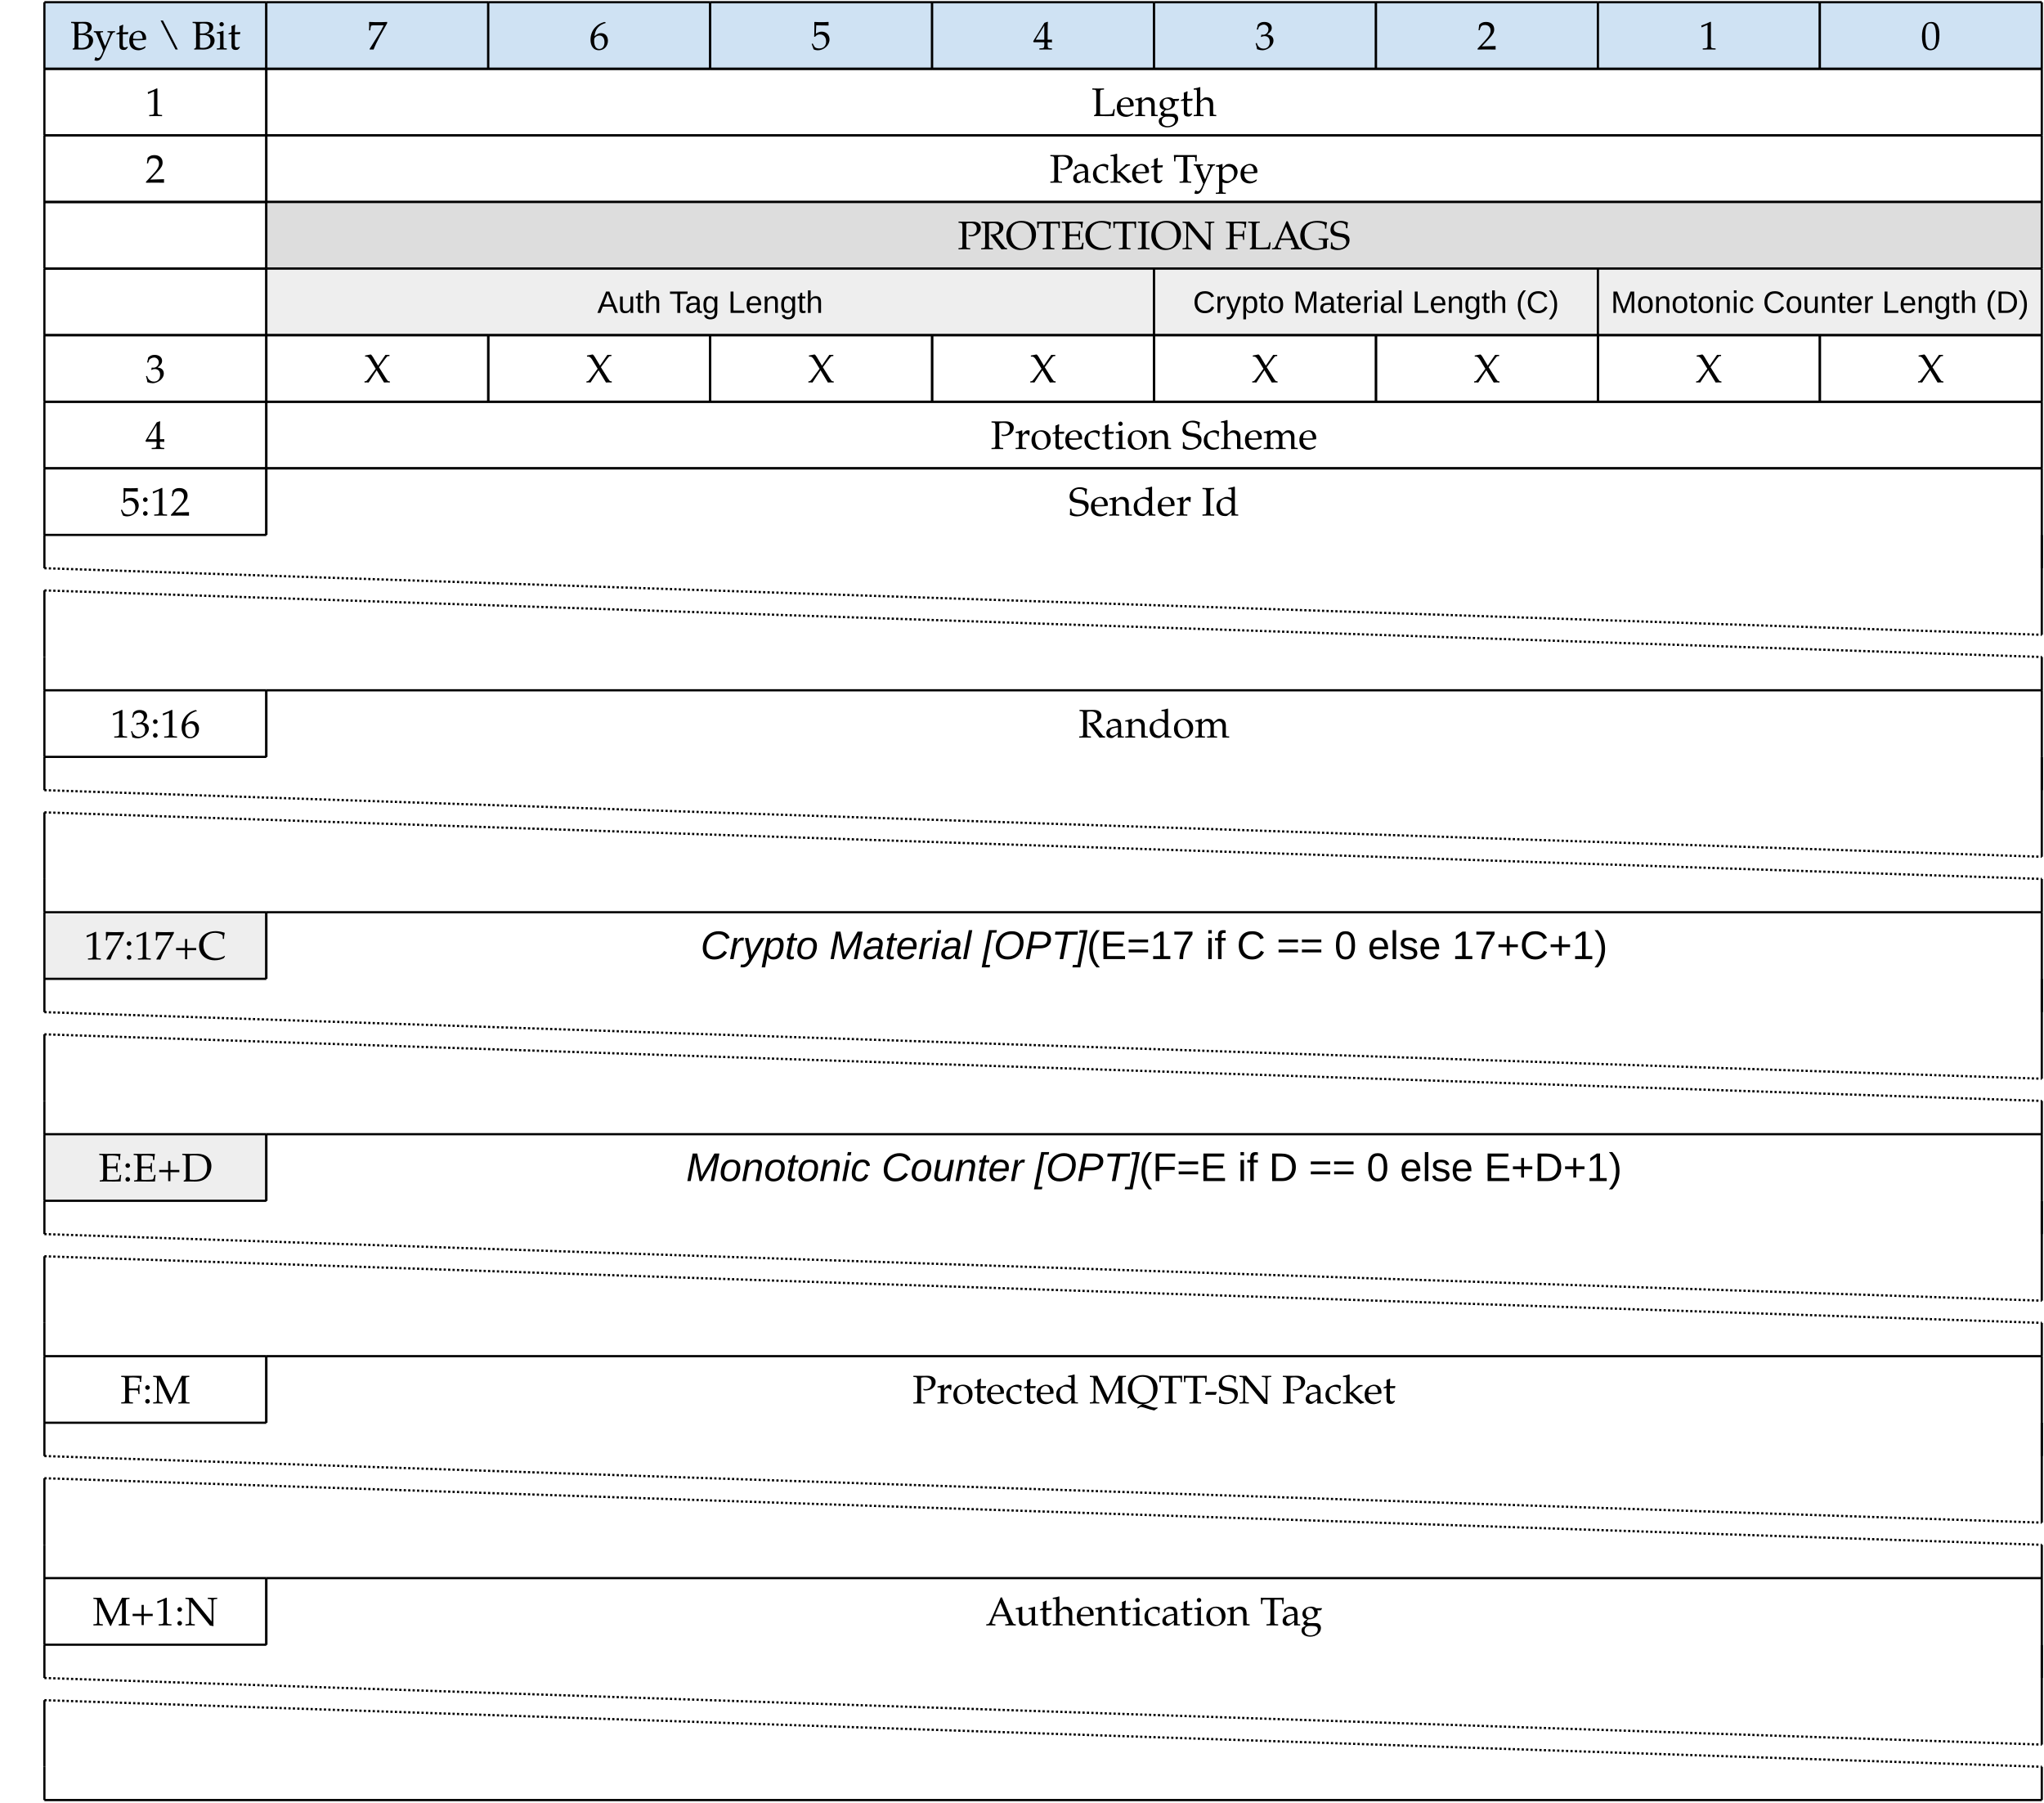
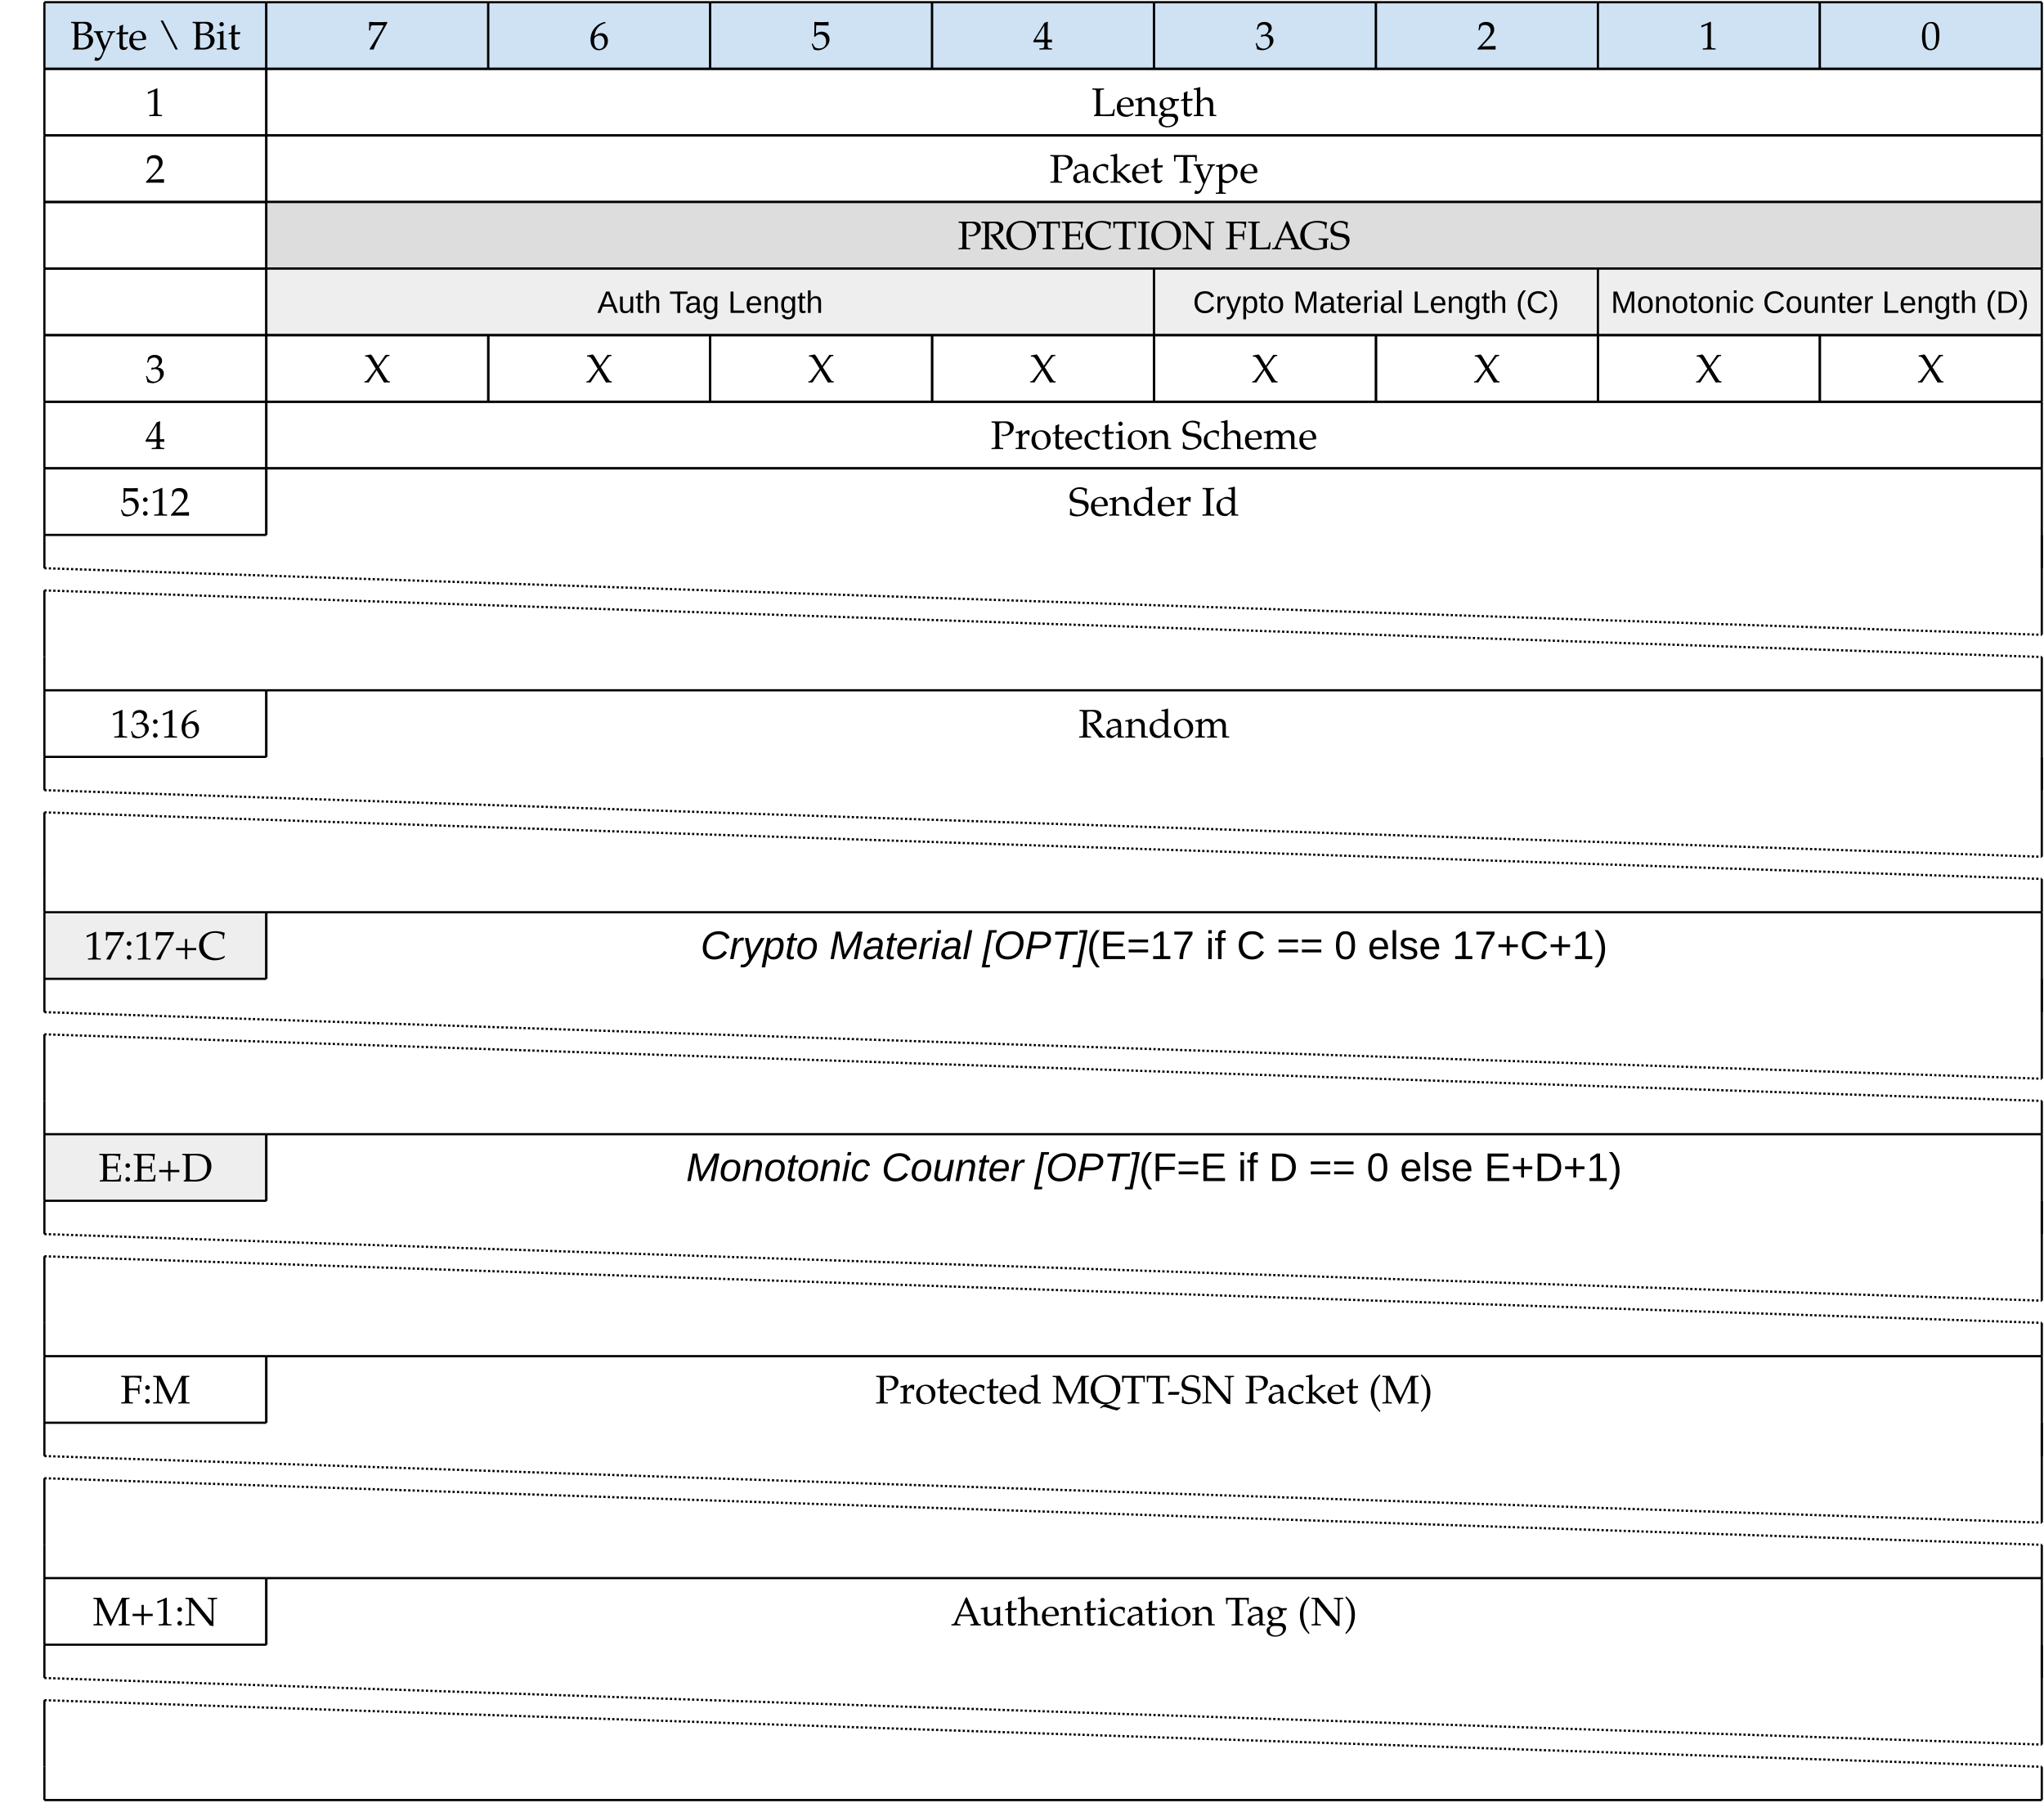
<svg xmlns="http://www.w3.org/2000/svg" version="1.0" width="921" height="812" viewBox="0 0 921 812">
  <rect x="20" y="1" height="30" width="100" fill="#cfe2f3" />
  <line x1="20" y1="1" x2="120" y2="1" stroke="#000000" stroke-width="1" />
  <line x1="20" y1="31" x2="120" y2="31" stroke="#000000" stroke-width="1" />
  <line x1="120" y1="1" x2="120" y2="31" stroke="#000000" stroke-width="1" />
  <line x1="20" y1="1" x2="20" y2="31" stroke="#000000" stroke-width="1" />
  <text font-size="18" font-family="Palatino, Georgia, Times New Roman, serif" x="70" y="17" text-anchor="middle" dominant-baseline="middle">Byte \ Bit</text>
  <rect x="120" y="1" height="30" width="100" fill="#cfe2f3" />
  <line x1="120" y1="1" x2="220" y2="1" stroke="#000000" stroke-width="1" />
  <line x1="120" y1="31" x2="220" y2="31" stroke="#000000" stroke-width="1" />
  <line x1="220" y1="1" x2="220" y2="31" stroke="#000000" stroke-width="1" />
  <line x1="120" y1="1" x2="120" y2="31" stroke="#000000" stroke-width="1" />
  <text font-size="18" font-family="Palatino, Georgia, Times New Roman, serif" x="170" y="17" text-anchor="middle" dominant-baseline="middle">7</text>
  <rect x="220" y="1" height="30" width="100" fill="#cfe2f3" />
  <line x1="220" y1="1" x2="320" y2="1" stroke="#000000" stroke-width="1" />
  <line x1="220" y1="31" x2="320" y2="31" stroke="#000000" stroke-width="1" />
  <line x1="320" y1="1" x2="320" y2="31" stroke="#000000" stroke-width="1" />
  <line x1="220" y1="1" x2="220" y2="31" stroke="#000000" stroke-width="1" />
  <text font-size="18" font-family="Palatino, Georgia, Times New Roman, serif" x="270" y="17" text-anchor="middle" dominant-baseline="middle">6</text>
  <rect x="320" y="1" height="30" width="100" fill="#cfe2f3" />
  <line x1="320" y1="1" x2="420" y2="1" stroke="#000000" stroke-width="1" />
  <line x1="320" y1="31" x2="420" y2="31" stroke="#000000" stroke-width="1" />
  <line x1="420" y1="1" x2="420" y2="31" stroke="#000000" stroke-width="1" />
  <line x1="320" y1="1" x2="320" y2="31" stroke="#000000" stroke-width="1" />
  <text font-size="18" font-family="Palatino, Georgia, Times New Roman, serif" x="370" y="17" text-anchor="middle" dominant-baseline="middle">5</text>
  <rect x="420" y="1" height="30" width="100" fill="#cfe2f3" />
  <line x1="420" y1="1" x2="520" y2="1" stroke="#000000" stroke-width="1" />
  <line x1="420" y1="31" x2="520" y2="31" stroke="#000000" stroke-width="1" />
  <line x1="520" y1="1" x2="520" y2="31" stroke="#000000" stroke-width="1" />
  <line x1="420" y1="1" x2="420" y2="31" stroke="#000000" stroke-width="1" />
  <text font-size="18" font-family="Palatino, Georgia, Times New Roman, serif" x="470" y="17" text-anchor="middle" dominant-baseline="middle">4</text>
  <rect x="520" y="1" height="30" width="100" fill="#cfe2f3" />
  <line x1="520" y1="1" x2="620" y2="1" stroke="#000000" stroke-width="1" />
  <line x1="520" y1="31" x2="620" y2="31" stroke="#000000" stroke-width="1" />
  <line x1="620" y1="1" x2="620" y2="31" stroke="#000000" stroke-width="1" />
  <line x1="520" y1="1" x2="520" y2="31" stroke="#000000" stroke-width="1" />
  <text font-size="18" font-family="Palatino, Georgia, Times New Roman, serif" x="570" y="17" text-anchor="middle" dominant-baseline="middle">3</text>
  <rect x="620" y="1" height="30" width="100" fill="#cfe2f3" />
  <line x1="620" y1="1" x2="720" y2="1" stroke="#000000" stroke-width="1" />
  <line x1="620" y1="31" x2="720" y2="31" stroke="#000000" stroke-width="1" />
  <line x1="720" y1="1" x2="720" y2="31" stroke="#000000" stroke-width="1" />
  <line x1="620" y1="1" x2="620" y2="31" stroke="#000000" stroke-width="1" />
  <text font-size="18" font-family="Palatino, Georgia, Times New Roman, serif" x="670" y="17" text-anchor="middle" dominant-baseline="middle">2</text>
  <rect x="720" y="1" height="30" width="100" fill="#cfe2f3" />
  <line x1="720" y1="1" x2="820" y2="1" stroke="#000000" stroke-width="1" />
  <line x1="720" y1="31" x2="820" y2="31" stroke="#000000" stroke-width="1" />
  <line x1="820" y1="1" x2="820" y2="31" stroke="#000000" stroke-width="1" />
  <line x1="720" y1="1" x2="720" y2="31" stroke="#000000" stroke-width="1" />
  <text font-size="18" font-family="Palatino, Georgia, Times New Roman, serif" x="770" y="17" text-anchor="middle" dominant-baseline="middle">1</text>
  <rect x="820" y="1" height="30" width="100" fill="#cfe2f3" />
  <line x1="820" y1="1" x2="920" y2="1" stroke="#000000" stroke-width="1" />
  <line x1="820" y1="31" x2="920" y2="31" stroke="#000000" stroke-width="1" />
  <line x1="920" y1="1" x2="920" y2="31" stroke="#000000" stroke-width="1" />
  <line x1="820" y1="1" x2="820" y2="31" stroke="#000000" stroke-width="1" />
  <text font-size="18" font-family="Palatino, Georgia, Times New Roman, serif" x="870" y="17" text-anchor="middle" dominant-baseline="middle">0</text>
  <text font-size="18" font-family="Palatino, Georgia, Times New Roman, serif" x="15" y="16" text-anchor="end"> </text>
  <text font-size="18" font-family="Palatino, Georgia, Times New Roman, serif" x="15" y="46" text-anchor="end"> </text>
  <line x1="20" y1="31" x2="120" y2="31" stroke="#000000" stroke-width="1" />
  <line x1="20" y1="61" x2="120" y2="61" stroke="#000000" stroke-width="1" />
  <line x1="120" y1="31" x2="120" y2="61" stroke="#000000" stroke-width="1" />
  <line x1="20" y1="31" x2="20" y2="61" stroke="#000000" stroke-width="1" />
  <text font-size="18" font-family="Palatino, Georgia, Times New Roman, serif" x="70" y="47" text-anchor="middle" dominant-baseline="middle">1</text>
  <line x1="120" y1="31" x2="920" y2="31" stroke="#000000" stroke-width="1" />
  <line x1="120" y1="61" x2="920" y2="61" stroke="#000000" stroke-width="1" />
  <line x1="920" y1="31" x2="920" y2="61" stroke="#000000" stroke-width="1" />
  <line x1="120" y1="31" x2="120" y2="61" stroke="#000000" stroke-width="1" />
  <text font-size="18" font-family="Palatino, Georgia, Times New Roman, serif" x="520" y="47" text-anchor="middle" dominant-baseline="middle">Length</text>
  <text font-size="18" font-family="Palatino, Georgia, Times New Roman, serif" x="15" y="76" text-anchor="end"> </text>
  <line x1="20" y1="61" x2="120" y2="61" stroke="#000000" stroke-width="1" />
  <line x1="20" y1="91" x2="120" y2="91" stroke="#000000" stroke-width="1" />
  <line x1="120" y1="61" x2="120" y2="91" stroke="#000000" stroke-width="1" />
  <line x1="20" y1="61" x2="20" y2="91" stroke="#000000" stroke-width="1" />
  <text font-size="18" font-family="Palatino, Georgia, Times New Roman, serif" x="70" y="77" text-anchor="middle" dominant-baseline="middle">2</text>
  <line x1="120" y1="61" x2="920" y2="61" stroke="#000000" stroke-width="1" />
  <line x1="120" y1="91" x2="920" y2="91" stroke="#000000" stroke-width="1" />
  <line x1="920" y1="61" x2="920" y2="91" stroke="#000000" stroke-width="1" />
  <line x1="120" y1="61" x2="120" y2="91" stroke="#000000" stroke-width="1" />
  <text font-size="18" font-family="Palatino, Georgia, Times New Roman, serif" x="520" y="77" text-anchor="middle" dominant-baseline="middle">Packet Type</text>
  <text font-size="18" font-family="Palatino, Georgia, Times New Roman, serif" x="15" y="106" text-anchor="end"> </text>
  <line x1="20" y1="91" x2="120" y2="91" stroke="#000000" stroke-width="1" />
  <line x1="20" y1="121" x2="120" y2="121" stroke="#000000" stroke-width="1" />
  <line x1="120" y1="91" x2="120" y2="121" stroke="#000000" stroke-width="1" />
  <line x1="20" y1="91" x2="20" y2="121" stroke="#000000" stroke-width="1" />
  <rect x="120" y="91" height="30" width="800" fill="#dddddd" />
  <line x1="120" y1="91" x2="920" y2="91" stroke="#000000" stroke-width="1" />
  <line x1="120" y1="121" x2="920" y2="121" stroke="#000000" stroke-width="1" />
  <line x1="920" y1="91" x2="920" y2="121" stroke="#000000" stroke-width="1" />
  <line x1="120" y1="91" x2="120" y2="121" stroke="#000000" stroke-width="1" />
  <text font-size="18" font-family="Palatino, Georgia, Times New Roman, serif" x="520" y="107" text-anchor="middle" dominant-baseline="middle">PROTECTION FLAGS</text>
  <text font-size="18" font-family="Palatino, Georgia, Times New Roman, serif" x="15" y="136" text-anchor="end"> </text>
  <line x1="20" y1="121" x2="120" y2="121" stroke="#000000" stroke-width="1" />
  <line x1="20" y1="151" x2="120" y2="151" stroke="#000000" stroke-width="1" />
  <line x1="120" y1="121" x2="120" y2="151" stroke="#000000" stroke-width="1" />
  <line x1="20" y1="121" x2="20" y2="151" stroke="#000000" stroke-width="1" />
  <rect x="120" y="121" height="30" width="400" fill="#eeeeee" />
  <line x1="120" y1="121" x2="520" y2="121" stroke="#000000" stroke-width="1" />
  <line x1="120" y1="151" x2="520" y2="151" stroke="#000000" stroke-width="1" />
  <line x1="520" y1="121" x2="520" y2="151" stroke="#000000" stroke-width="1" />
  <line x1="120" y1="121" x2="120" y2="151" stroke="#000000" stroke-width="1" />
  <text font-size="14" font-family="Arial" x="320" y="137" text-anchor="middle" dominant-baseline="middle">Auth Tag Length</text>
  <rect x="520" y="121" height="30" width="200" fill="#eeeeee" />
  <line x1="520" y1="121" x2="720" y2="121" stroke="#000000" stroke-width="1" />
  <line x1="520" y1="151" x2="720" y2="151" stroke="#000000" stroke-width="1" />
  <line x1="720" y1="121" x2="720" y2="151" stroke="#000000" stroke-width="1" />
  <line x1="520" y1="121" x2="520" y2="151" stroke="#000000" stroke-width="1" />
  <text font-size="14" font-family="Arial" x="620" y="137" text-anchor="middle" dominant-baseline="middle">Crypto Material Length (C)</text>
  <rect x="720" y="121" height="30" width="200" fill="#eeeeee" />
  <line x1="720" y1="121" x2="920" y2="121" stroke="#000000" stroke-width="1" />
  <line x1="720" y1="151" x2="920" y2="151" stroke="#000000" stroke-width="1" />
  <line x1="920" y1="121" x2="920" y2="151" stroke="#000000" stroke-width="1" />
  <line x1="720" y1="121" x2="720" y2="151" stroke="#000000" stroke-width="1" />
  <text font-size="14" font-family="Arial" x="820" y="137" text-anchor="middle" dominant-baseline="middle">Monotonic Counter Length (D)</text>
  <text font-size="18" font-family="Palatino, Georgia, Times New Roman, serif" x="15" y="166" text-anchor="end"> </text>
  <line x1="20" y1="151" x2="120" y2="151" stroke="#000000" stroke-width="1" />
  <line x1="20" y1="181" x2="120" y2="181" stroke="#000000" stroke-width="1" />
  <line x1="120" y1="151" x2="120" y2="181" stroke="#000000" stroke-width="1" />
  <line x1="20" y1="151" x2="20" y2="181" stroke="#000000" stroke-width="1" />
  <text font-size="18" font-family="Palatino, Georgia, Times New Roman, serif" x="70" y="167" text-anchor="middle" dominant-baseline="middle">3</text>
  <line x1="120" y1="151" x2="220" y2="151" stroke="#000000" stroke-width="1" />
  <line x1="120" y1="181" x2="220" y2="181" stroke="#000000" stroke-width="1" />
  <line x1="220" y1="151" x2="220" y2="181" stroke="#000000" stroke-width="1" />
  <line x1="120" y1="151" x2="120" y2="181" stroke="#000000" stroke-width="1" />
  <text font-size="18" font-family="Palatino, Georgia, Times New Roman, serif" x="170" y="167" text-anchor="middle" dominant-baseline="middle">X</text>
  <line x1="220" y1="151" x2="320" y2="151" stroke="#000000" stroke-width="1" />
  <line x1="220" y1="181" x2="320" y2="181" stroke="#000000" stroke-width="1" />
  <line x1="320" y1="151" x2="320" y2="181" stroke="#000000" stroke-width="1" />
  <line x1="220" y1="151" x2="220" y2="181" stroke="#000000" stroke-width="1" />
  <text font-size="18" font-family="Palatino, Georgia, Times New Roman, serif" x="270" y="167" text-anchor="middle" dominant-baseline="middle">X</text>
  <line x1="320" y1="151" x2="420" y2="151" stroke="#000000" stroke-width="1" />
  <line x1="320" y1="181" x2="420" y2="181" stroke="#000000" stroke-width="1" />
  <line x1="420" y1="151" x2="420" y2="181" stroke="#000000" stroke-width="1" />
  <line x1="320" y1="151" x2="320" y2="181" stroke="#000000" stroke-width="1" />
  <text font-size="18" font-family="Palatino, Georgia, Times New Roman, serif" x="370" y="167" text-anchor="middle" dominant-baseline="middle">X</text>
  <line x1="420" y1="151" x2="520" y2="151" stroke="#000000" stroke-width="1" />
  <line x1="420" y1="181" x2="520" y2="181" stroke="#000000" stroke-width="1" />
  <line x1="520" y1="151" x2="520" y2="181" stroke="#000000" stroke-width="1" />
  <line x1="420" y1="151" x2="420" y2="181" stroke="#000000" stroke-width="1" />
  <text font-size="18" font-family="Palatino, Georgia, Times New Roman, serif" x="470" y="167" text-anchor="middle" dominant-baseline="middle">X</text>
  <line x1="520" y1="151" x2="620" y2="151" stroke="#000000" stroke-width="1" />
  <line x1="520" y1="181" x2="620" y2="181" stroke="#000000" stroke-width="1" />
  <line x1="620" y1="151" x2="620" y2="181" stroke="#000000" stroke-width="1" />
  <line x1="520" y1="151" x2="520" y2="181" stroke="#000000" stroke-width="1" />
  <text font-size="18" font-family="Palatino, Georgia, Times New Roman, serif" x="570" y="167" text-anchor="middle" dominant-baseline="middle">X</text>
  <line x1="620" y1="151" x2="720" y2="151" stroke="#000000" stroke-width="1" />
  <line x1="620" y1="181" x2="720" y2="181" stroke="#000000" stroke-width="1" />
  <line x1="720" y1="151" x2="720" y2="181" stroke="#000000" stroke-width="1" />
  <line x1="620" y1="151" x2="620" y2="181" stroke="#000000" stroke-width="1" />
  <text font-size="18" font-family="Palatino, Georgia, Times New Roman, serif" x="670" y="167" text-anchor="middle" dominant-baseline="middle">X</text>
  <line x1="720" y1="151" x2="820" y2="151" stroke="#000000" stroke-width="1" />
  <line x1="720" y1="181" x2="820" y2="181" stroke="#000000" stroke-width="1" />
  <line x1="820" y1="151" x2="820" y2="181" stroke="#000000" stroke-width="1" />
  <line x1="720" y1="151" x2="720" y2="181" stroke="#000000" stroke-width="1" />
  <text font-size="18" font-family="Palatino, Georgia, Times New Roman, serif" x="770" y="167" text-anchor="middle" dominant-baseline="middle">X</text>
  <line x1="820" y1="151" x2="920" y2="151" stroke="#000000" stroke-width="1" />
  <line x1="820" y1="181" x2="920" y2="181" stroke="#000000" stroke-width="1" />
  <line x1="920" y1="151" x2="920" y2="181" stroke="#000000" stroke-width="1" />
  <line x1="820" y1="151" x2="820" y2="181" stroke="#000000" stroke-width="1" />
  <text font-size="18" font-family="Palatino, Georgia, Times New Roman, serif" x="870" y="167" text-anchor="middle" dominant-baseline="middle">X</text>
  <text font-size="18" font-family="Palatino, Georgia, Times New Roman, serif" x="15" y="196" text-anchor="end"> </text>
  <line x1="20" y1="181" x2="120" y2="181" stroke="#000000" stroke-width="1" />
  <line x1="20" y1="211" x2="120" y2="211" stroke="#000000" stroke-width="1" />
  <line x1="120" y1="181" x2="120" y2="211" stroke="#000000" stroke-width="1" />
  <line x1="20" y1="181" x2="20" y2="211" stroke="#000000" stroke-width="1" />
  <text font-size="18" font-family="Palatino, Georgia, Times New Roman, serif" x="70" y="197" text-anchor="middle" dominant-baseline="middle">4</text>
  <line x1="120" y1="181" x2="920" y2="181" stroke="#000000" stroke-width="1" />
  <line x1="120" y1="211" x2="920" y2="211" stroke="#000000" stroke-width="1" />
  <line x1="920" y1="181" x2="920" y2="211" stroke="#000000" stroke-width="1" />
  <line x1="120" y1="181" x2="120" y2="211" stroke="#000000" stroke-width="1" />
  <text font-size="18" font-family="Palatino, Georgia, Times New Roman, serif" x="520" y="197" text-anchor="middle" dominant-baseline="middle">Protection Scheme</text>
  <text font-size="18" font-family="Palatino, Georgia, Times New Roman, serif" x="15" y="226" text-anchor="end"> </text>
  <line x1="20" y1="211" x2="120" y2="211" stroke="#000000" stroke-width="1" />
  <line x1="20" y1="241" x2="120" y2="241" stroke="#000000" stroke-width="1" />
  <line x1="120" y1="211" x2="120" y2="241" stroke="#000000" stroke-width="1" />
  <line x1="20" y1="211" x2="20" y2="241" stroke="#000000" stroke-width="1" />
  <text font-size="18" font-family="Palatino, Georgia, Times New Roman, serif" x="70" y="227" text-anchor="middle" dominant-baseline="middle">5:12</text>
  <line x1="120" y1="211" x2="920" y2="211" stroke="#000000" stroke-width="1" />
  <line x1="920" y1="211" x2="920" y2="241" stroke="#000000" stroke-width="1" />
  <line x1="120" y1="211" x2="120" y2="241" stroke="#000000" stroke-width="1" />
  <text font-size="18" font-family="Palatino, Georgia, Times New Roman, serif" x="520" y="227" text-anchor="middle" dominant-baseline="middle">Sender Id</text>
  <text font-size="18" font-family="Palatino, Georgia, Times New Roman, serif" x="15" y="256" text-anchor="end"> </text>
  <line x1="20" y1="241" x2="20" y2="256" stroke="#000000" stroke-width="1" />
  <line x1="920" y1="241" x2="920" y2="256" stroke="#000000" stroke-width="1" />
  <line stroke-dasharray="1,1" x1="20" y1="256" x2="920" y2="286" stroke="#000000" stroke-width="1" />
  <line x1="920" y1="241" x2="920" y2="286" stroke="#000000" stroke-width="1" />
  <line stroke-dasharray="1,1" x1="20" y1="266" x2="920" y2="296" stroke="#000000" stroke-width="1" />
  <line x1="20" y1="266" x2="20" y2="296" stroke="#000000" stroke-width="1" />
  <line x1="20" y1="296" x2="20" y2="311" stroke="#000000" stroke-width="1" />
  <line x1="920" y1="296" x2="920" y2="311" stroke="#000000" stroke-width="1" />
  <text font-size="18" font-family="Palatino, Georgia, Times New Roman, serif" x="15" y="326" text-anchor="end"> </text>
  <line x1="20" y1="311" x2="120" y2="311" stroke="#000000" stroke-width="1" />
  <line x1="20" y1="341" x2="120" y2="341" stroke="#000000" stroke-width="1" />
  <line x1="120" y1="311" x2="120" y2="341" stroke="#000000" stroke-width="1" />
  <line x1="20" y1="311" x2="20" y2="341" stroke="#000000" stroke-width="1" />
  <text font-size="18" font-family="Palatino, Georgia, Times New Roman, serif" x="70" y="327" text-anchor="middle" dominant-baseline="middle">13:16</text>
  <line x1="120" y1="311" x2="920" y2="311" stroke="#000000" stroke-width="1" />
  <line x1="920" y1="311" x2="920" y2="341" stroke="#000000" stroke-width="1" />
  <line x1="120" y1="311" x2="120" y2="341" stroke="#000000" stroke-width="1" />
  <text font-size="18" font-family="Palatino, Georgia, Times New Roman, serif" x="520" y="327" text-anchor="middle" dominant-baseline="middle">Random</text>
  <text font-size="18" font-family="Palatino, Georgia, Times New Roman, serif" x="15" y="326" text-anchor="end"> </text>
  <text font-size="18" font-family="Palatino, Georgia, Times New Roman, serif" x="15" y="356" text-anchor="end"> </text>
  <line x1="20" y1="341" x2="20" y2="356" stroke="#000000" stroke-width="1" />
  <line x1="920" y1="341" x2="920" y2="356" stroke="#000000" stroke-width="1" />
  <line stroke-dasharray="1,1" x1="20" y1="356" x2="920" y2="386" stroke="#000000" stroke-width="1" />
  <line x1="920" y1="341" x2="920" y2="386" stroke="#000000" stroke-width="1" />
  <line stroke-dasharray="1,1" x1="20" y1="366" x2="920" y2="396" stroke="#000000" stroke-width="1" />
  <line x1="20" y1="366" x2="20" y2="396" stroke="#000000" stroke-width="1" />
  <line x1="20" y1="396" x2="20" y2="411" stroke="#000000" stroke-width="1" />
  <line x1="920" y1="396" x2="920" y2="411" stroke="#000000" stroke-width="1" />
  <text font-size="18" font-family="Palatino, Georgia, Times New Roman, serif" x="15" y="426" text-anchor="end"> </text>
  <rect x="20" y="411" height="30" width="100" fill="#eeeeee" />
  <line x1="20" y1="411" x2="120" y2="411" stroke="#000000" stroke-width="1" />
  <line x1="20" y1="441" x2="120" y2="441" stroke="#000000" stroke-width="1" />
  <line x1="120" y1="411" x2="120" y2="441" stroke="#000000" stroke-width="1" />
  <line x1="20" y1="411" x2="20" y2="441" stroke="#000000" stroke-width="1" />
  <text font-size="18" font-family="Palatino, Georgia, Times New Roman, serif" x="70" y="427" text-anchor="middle" dominant-baseline="middle">17:17+C</text>
  <line x1="120" y1="411" x2="920" y2="411" stroke="#000000" stroke-width="1" />
  <line x1="920" y1="411" x2="920" y2="441" stroke="#000000" stroke-width="1" />
  <line x1="120" y1="411" x2="120" y2="441" stroke="#000000" stroke-width="1" />
  <text font-style="italic" font-size="18" font-family="Arial" x="520" y="427" text-anchor="middle" dominant-baseline="middle">Crypto Material [OPT]<tspan font-style="normal" font-size="18" font-family="Arial" dominant-baseline="middle"> (E=17 if C == 0 else 17+C+1)</tspan>
  </text>
  <text font-size="18" font-family="Palatino, Georgia, Times New Roman, serif" x="15" y="426" text-anchor="end"> </text>
  <text font-size="18" font-family="Palatino, Georgia, Times New Roman, serif" x="15" y="456" text-anchor="end"> </text>
  <line x1="20" y1="441" x2="20" y2="456" stroke="#000000" stroke-width="1" />
  <line x1="920" y1="441" x2="920" y2="456" stroke="#000000" stroke-width="1" />
  <line stroke-dasharray="1,1" x1="20" y1="456" x2="920" y2="486" stroke="#000000" stroke-width="1" />
  <line x1="920" y1="441" x2="920" y2="486" stroke="#000000" stroke-width="1" />
  <line stroke-dasharray="1,1" x1="20" y1="466" x2="920" y2="496" stroke="#000000" stroke-width="1" />
  <line x1="20" y1="466" x2="20" y2="496" stroke="#000000" stroke-width="1" />
  <line x1="20" y1="496" x2="20" y2="511" stroke="#000000" stroke-width="1" />
  <line x1="920" y1="496" x2="920" y2="511" stroke="#000000" stroke-width="1" />
  <text font-size="18" font-family="Palatino, Georgia, Times New Roman, serif" x="15" y="526" text-anchor="end"> </text>
  <rect x="20" y="511" height="30" width="100" fill="#eeeeee" />
  <line x1="20" y1="511" x2="120" y2="511" stroke="#000000" stroke-width="1" />
  <line x1="20" y1="541" x2="120" y2="541" stroke="#000000" stroke-width="1" />
  <line x1="120" y1="511" x2="120" y2="541" stroke="#000000" stroke-width="1" />
  <line x1="20" y1="511" x2="20" y2="541" stroke="#000000" stroke-width="1" />
  <text font-size="18" font-family="Palatino, Georgia, Times New Roman, serif" x="70" y="527" text-anchor="middle" dominant-baseline="middle">E:E+D</text>
  <line x1="120" y1="511" x2="920" y2="511" stroke="#000000" stroke-width="1" />
  <line x1="920" y1="511" x2="920" y2="541" stroke="#000000" stroke-width="1" />
  <line x1="120" y1="511" x2="120" y2="541" stroke="#000000" stroke-width="1" />
  <text font-style="italic" font-size="18" font-family="Arial" x="520" y="527" text-anchor="middle" dominant-baseline="middle">Monotonic Counter [OPT]<tspan font-style="normal" font-size="18" font-family="Arial" dominant-baseline="middle"> (F=E if D == 0 else E+D+1)</tspan>
  </text>
  <text font-size="18" font-family="Palatino, Georgia, Times New Roman, serif" x="15" y="526" text-anchor="end"> </text>
  <text font-size="18" font-family="Palatino, Georgia, Times New Roman, serif" x="15" y="556" text-anchor="end"> </text>
  <line x1="20" y1="541" x2="20" y2="556" stroke="#000000" stroke-width="1" />
  <line x1="920" y1="541" x2="920" y2="556" stroke="#000000" stroke-width="1" />
  <line stroke-dasharray="1,1" x1="20" y1="556" x2="920" y2="586" stroke="#000000" stroke-width="1" />
  <line x1="920" y1="541" x2="920" y2="586" stroke="#000000" stroke-width="1" />
  <line stroke-dasharray="1,1" x1="20" y1="566" x2="920" y2="596" stroke="#000000" stroke-width="1" />
  <line x1="20" y1="566" x2="20" y2="596" stroke="#000000" stroke-width="1" />
  <line x1="20" y1="596" x2="20" y2="611" stroke="#000000" stroke-width="1" />
  <line x1="920" y1="596" x2="920" y2="611" stroke="#000000" stroke-width="1" />
  <text font-size="18" font-family="Palatino, Georgia, Times New Roman, serif" x="15" y="626" text-anchor="end"> </text>
  <line x1="20" y1="611" x2="120" y2="611" stroke="#000000" stroke-width="1" />
  <line x1="20" y1="641" x2="120" y2="641" stroke="#000000" stroke-width="1" />
  <line x1="120" y1="611" x2="120" y2="641" stroke="#000000" stroke-width="1" />
  <line x1="20" y1="611" x2="20" y2="641" stroke="#000000" stroke-width="1" />
  <text font-size="18" font-family="Palatino, Georgia, Times New Roman, serif" x="70" y="627" text-anchor="middle" dominant-baseline="middle">F:M</text>
  <line x1="120" y1="611" x2="920" y2="611" stroke="#000000" stroke-width="1" />
  <line x1="920" y1="611" x2="920" y2="641" stroke="#000000" stroke-width="1" />
  <line x1="120" y1="611" x2="120" y2="641" stroke="#000000" stroke-width="1" />
-   <text font-size="18" font-family="Palatino, Georgia, Times New Roman, serif" x="520" y="627" text-anchor="middle" dominant-baseline="middle">Protected MQTT-SN Packet</text>
+   <text font-size="18" font-family="Palatino, Georgia, Times New Roman, serif" x="520" y="627" text-anchor="middle" dominant-baseline="middle">Protected MQTT-SN Packet (M)</text>
  <text font-size="18" font-family="Palatino, Georgia, Times New Roman, serif" x="15" y="626" text-anchor="end"> </text>
  <text font-size="18" font-family="Palatino, Georgia, Times New Roman, serif" x="15" y="656" text-anchor="end"> </text>
  <line x1="20" y1="641" x2="20" y2="656" stroke="#000000" stroke-width="1" />
  <line x1="920" y1="641" x2="920" y2="656" stroke="#000000" stroke-width="1" />
  <line stroke-dasharray="1,1" x1="20" y1="656" x2="920" y2="686" stroke="#000000" stroke-width="1" />
  <line x1="920" y1="641" x2="920" y2="686" stroke="#000000" stroke-width="1" />
  <line stroke-dasharray="1,1" x1="20" y1="666" x2="920" y2="696" stroke="#000000" stroke-width="1" />
  <line x1="20" y1="666" x2="20" y2="696" stroke="#000000" stroke-width="1" />
  <line x1="20" y1="696" x2="20" y2="711" stroke="#000000" stroke-width="1" />
  <line x1="920" y1="696" x2="920" y2="711" stroke="#000000" stroke-width="1" />
  <text font-size="18" font-family="Palatino, Georgia, Times New Roman, serif" x="15" y="726" text-anchor="end"> </text>
  <line x1="20" y1="711" x2="120" y2="711" stroke="#000000" stroke-width="1" />
  <line x1="20" y1="741" x2="120" y2="741" stroke="#000000" stroke-width="1" />
  <line x1="120" y1="711" x2="120" y2="741" stroke="#000000" stroke-width="1" />
  <line x1="20" y1="711" x2="20" y2="741" stroke="#000000" stroke-width="1" />
  <text font-size="18" font-family="Palatino, Georgia, Times New Roman, serif" x="70" y="727" text-anchor="middle" dominant-baseline="middle">M+1:N</text>
  <line x1="120" y1="711" x2="920" y2="711" stroke="#000000" stroke-width="1" />
  <line x1="920" y1="711" x2="920" y2="741" stroke="#000000" stroke-width="1" />
  <line x1="120" y1="711" x2="120" y2="741" stroke="#000000" stroke-width="1" />
-   <text font-size="18" font-family="Palatino, Georgia, Times New Roman, serif" x="520" y="727" text-anchor="middle" dominant-baseline="middle">Authentication Tag</text>
+   <text font-size="18" font-family="Palatino, Georgia, Times New Roman, serif" x="520" y="727" text-anchor="middle" dominant-baseline="middle">Authentication Tag (N)</text>
  <text font-size="18" font-family="Palatino, Georgia, Times New Roman, serif" x="15" y="726" text-anchor="end"> </text>
  <text font-size="18" font-family="Palatino, Georgia, Times New Roman, serif" x="15" y="756" text-anchor="end"> </text>
  <line x1="20" y1="741" x2="20" y2="756" stroke="#000000" stroke-width="1" />
  <line x1="920" y1="741" x2="920" y2="756" stroke="#000000" stroke-width="1" />
  <line stroke-dasharray="1,1" x1="20" y1="756" x2="920" y2="786" stroke="#000000" stroke-width="1" />
  <line x1="920" y1="741" x2="920" y2="786" stroke="#000000" stroke-width="1" />
  <line stroke-dasharray="1,1" x1="20" y1="766" x2="920" y2="796" stroke="#000000" stroke-width="1" />
  <line x1="20" y1="766" x2="20" y2="796" stroke="#000000" stroke-width="1" />
  <line x1="20" y1="796" x2="20" y2="811" stroke="#000000" stroke-width="1" />
  <line x1="920" y1="796" x2="920" y2="811" stroke="#000000" stroke-width="1" />
  <text font-size="18" font-family="Palatino, Georgia, Times New Roman, serif" x="15" y="826" text-anchor="end"> </text>
  <line x1="20" y1="811" x2="920" y2="811" stroke="#000000" stroke-width="1" />
</svg>
